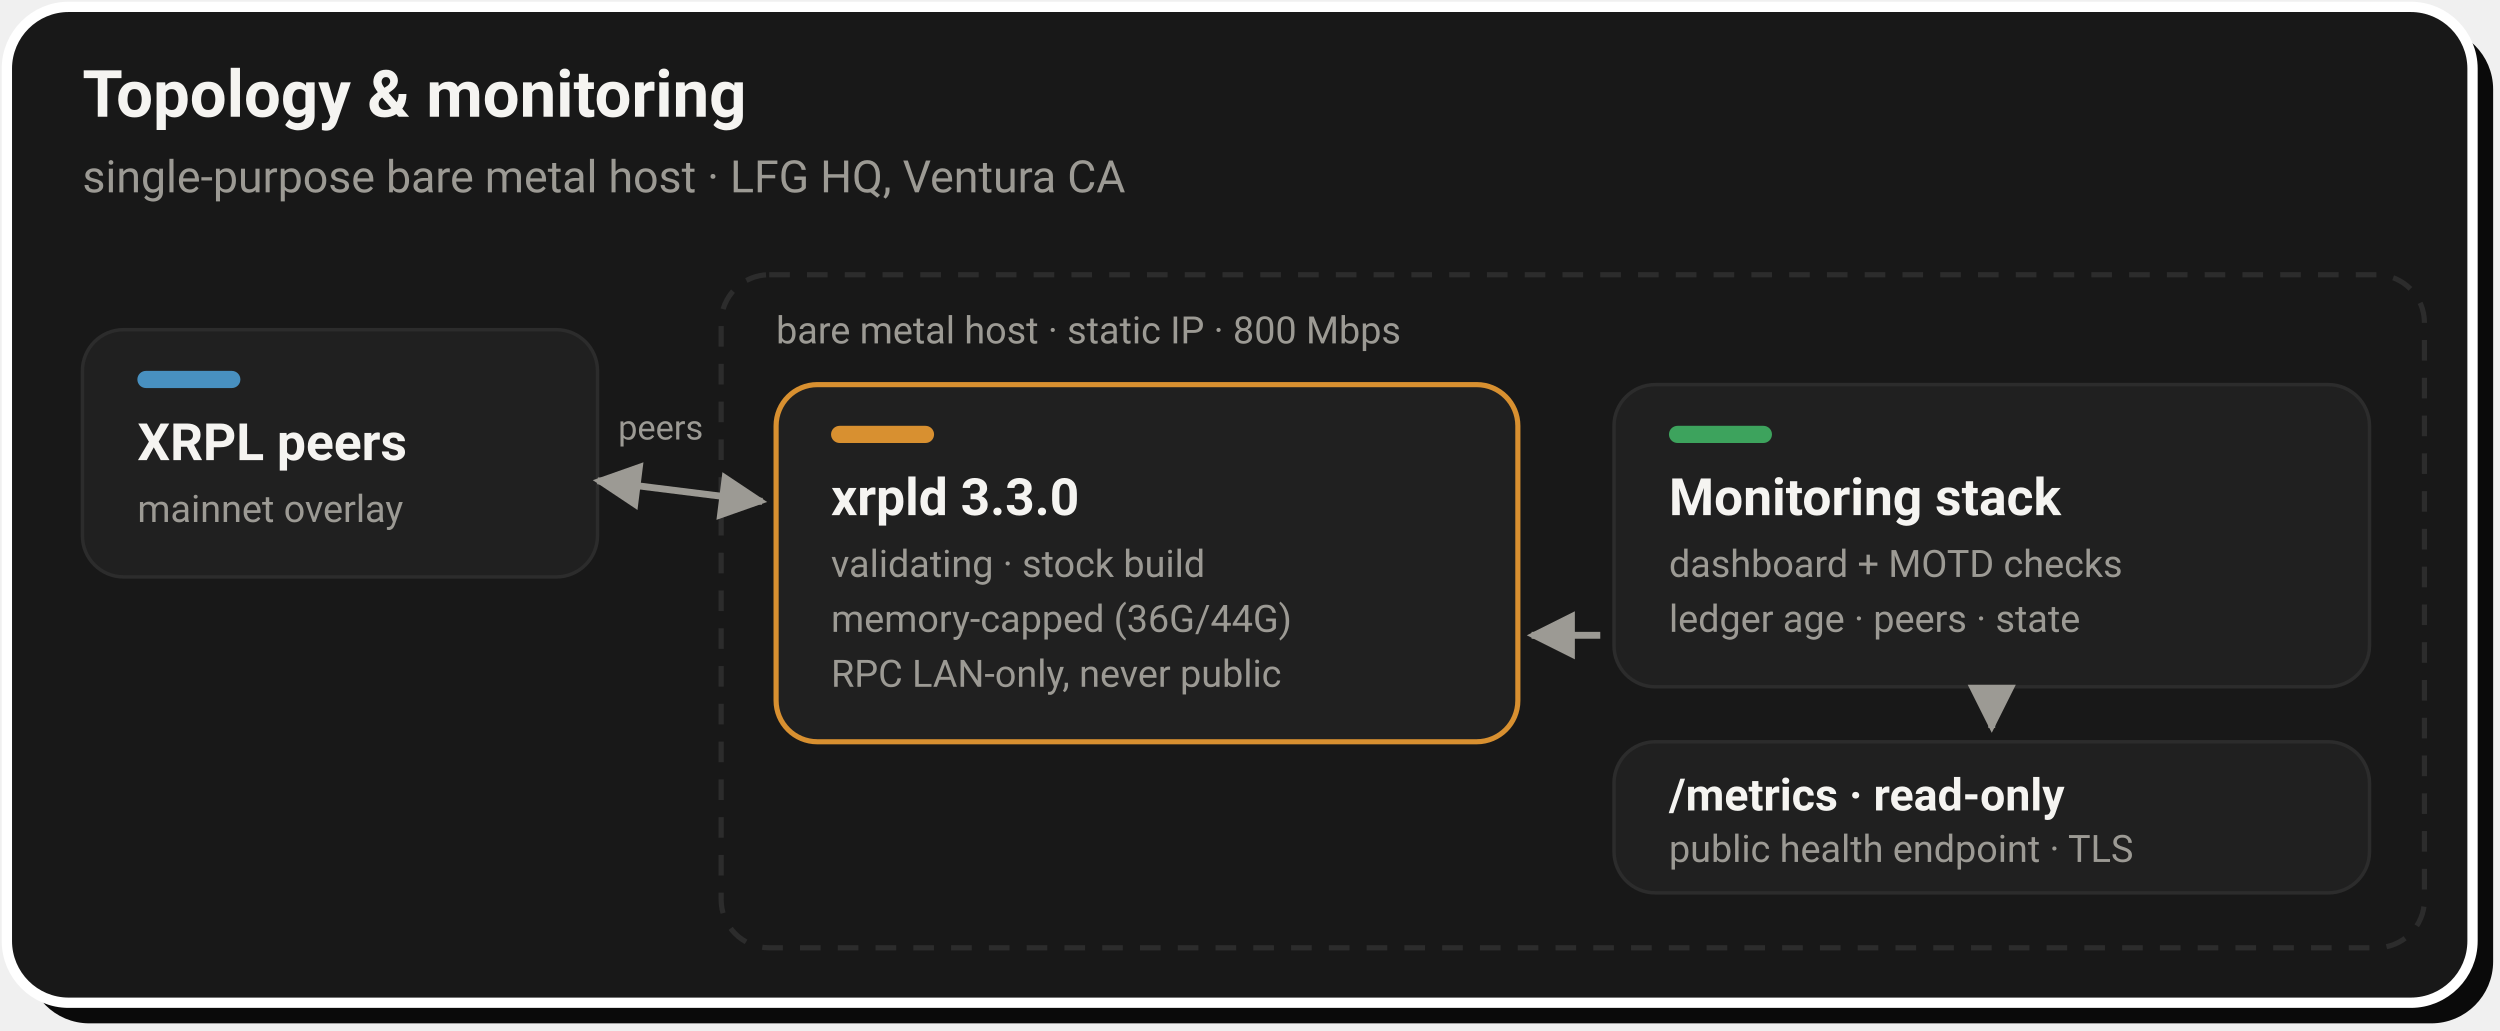
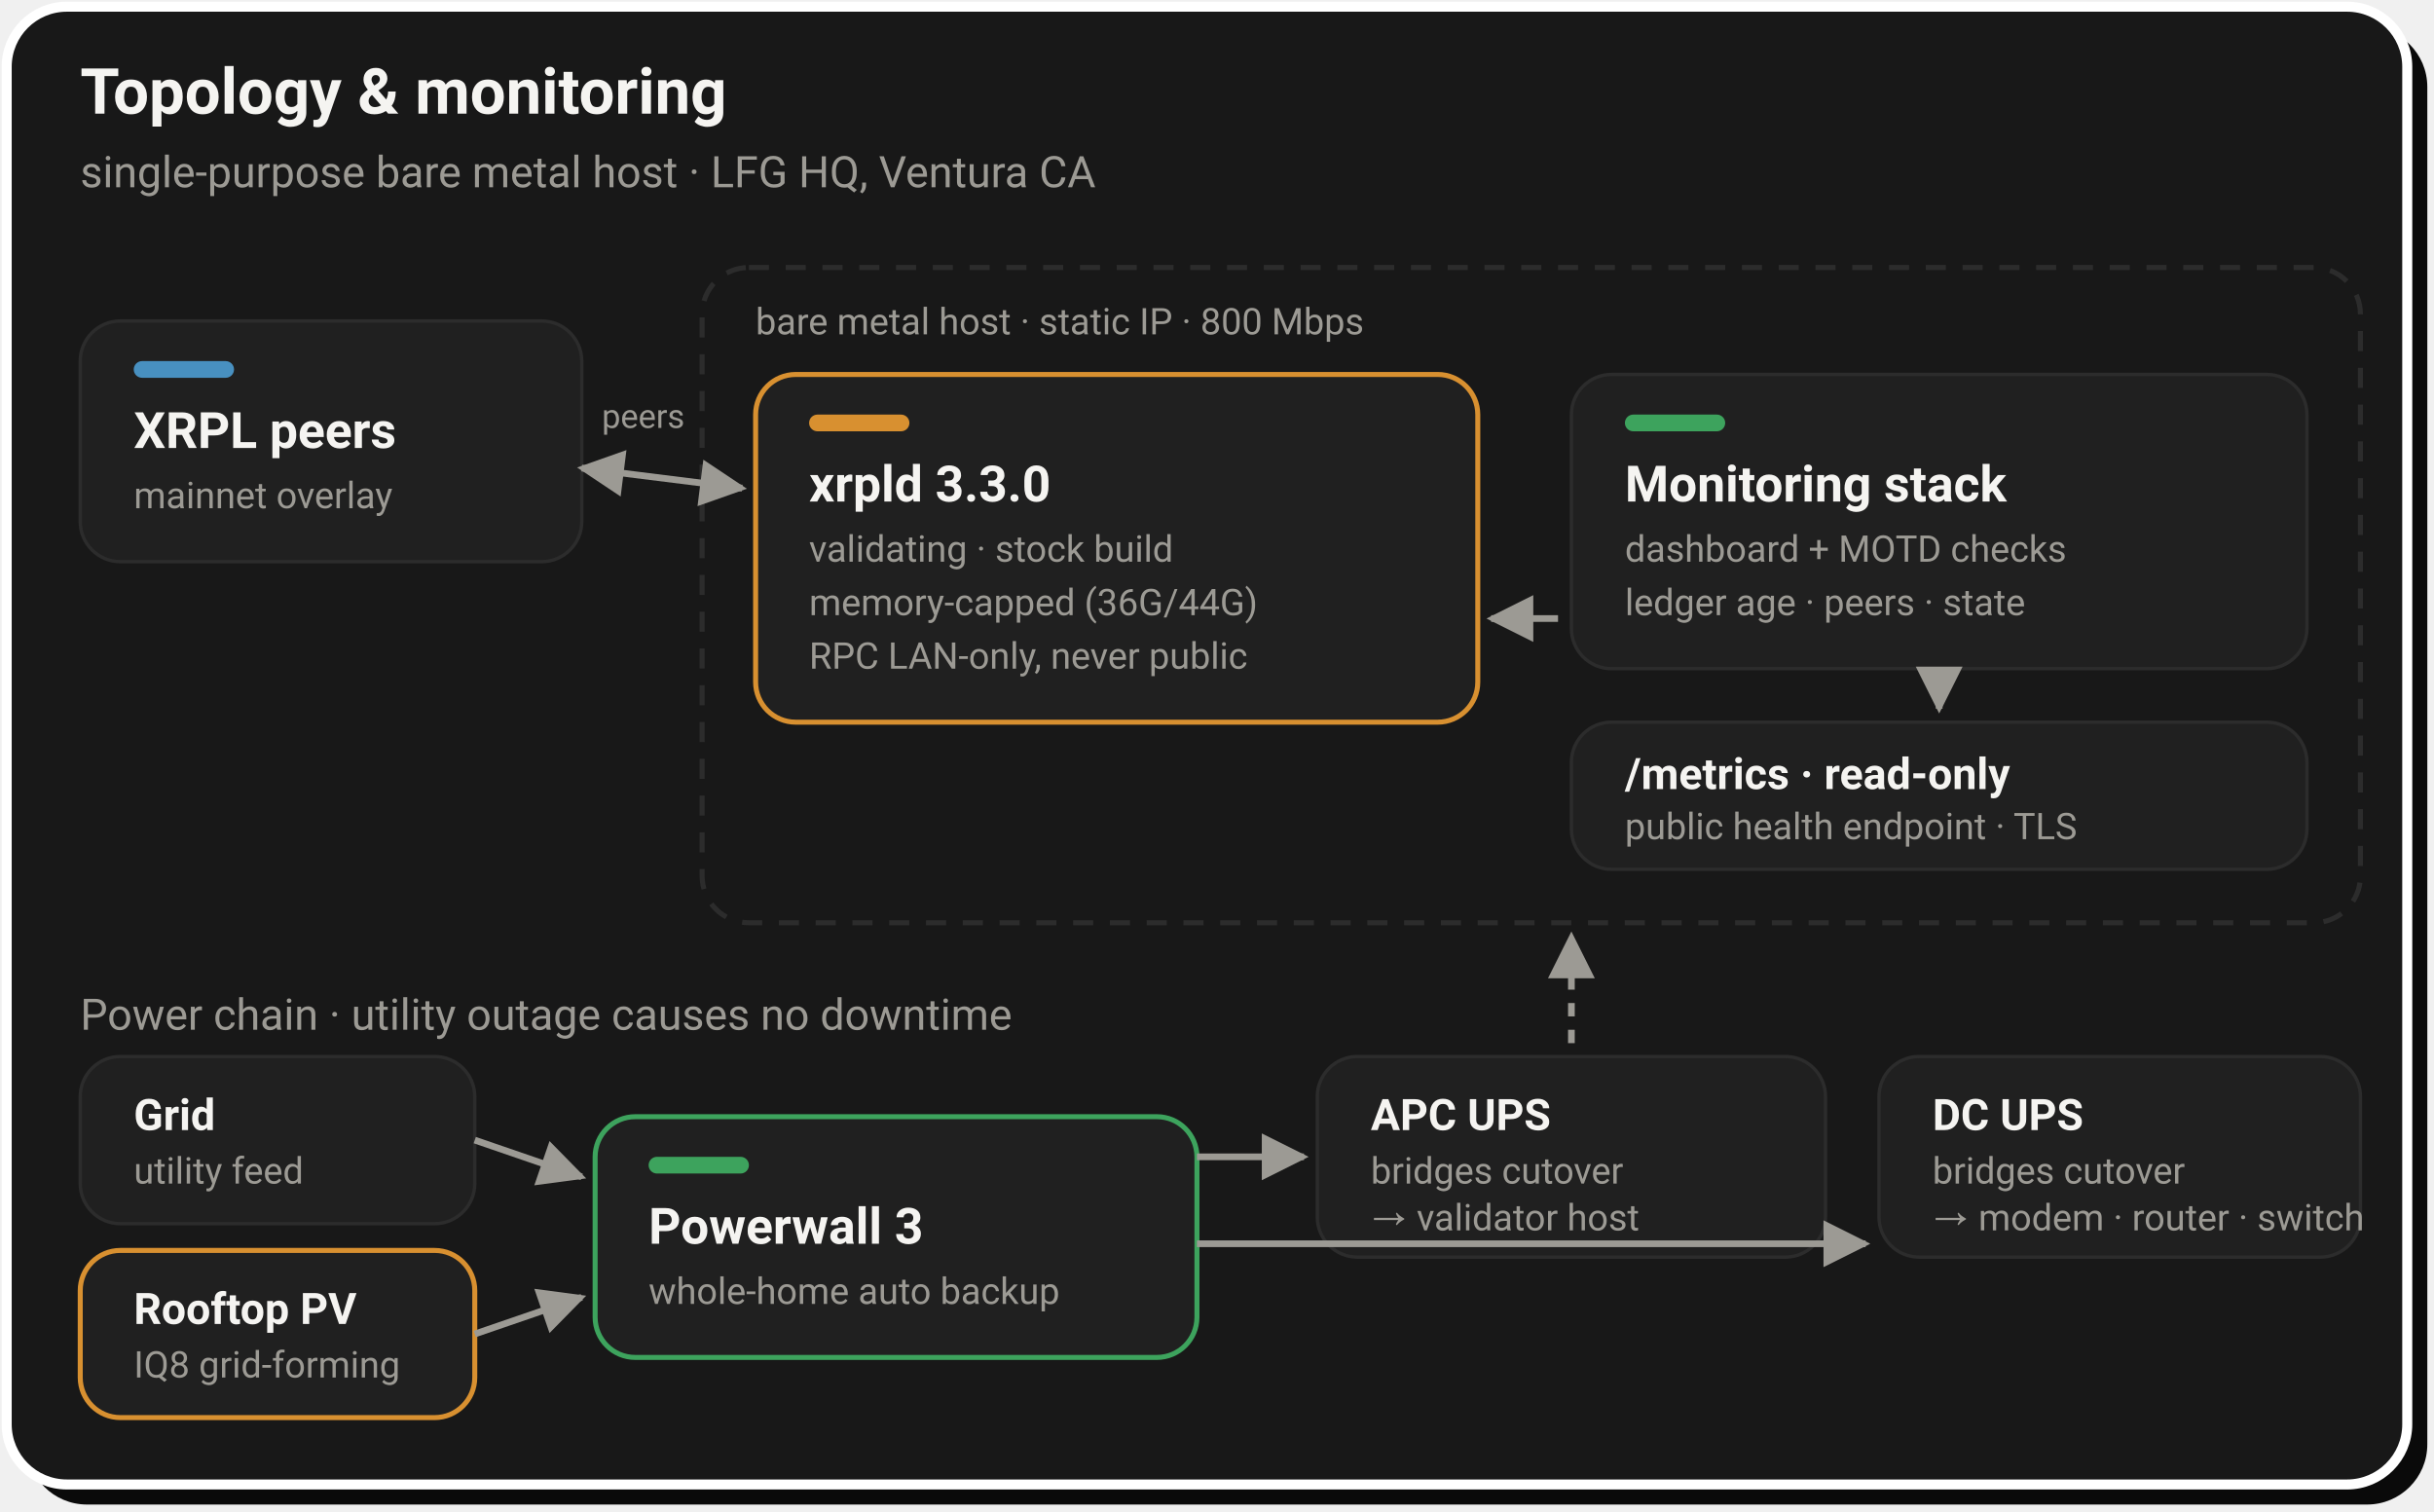
- <svg xmlns="http://www.w3.org/2000/svg" width="728" height="300" viewBox="0 0 728 300" role="img" aria-label="Validator topology: XRPL peers reach xrpld over a static IP on a bare metal host; xrpld runs under systemd memory limits; a dashboard stack monitors it and exposes a read-only public metrics endpoint">
+ <svg xmlns="http://www.w3.org/2000/svg" width="728" height="452" viewBox="0 0 728 452" role="img" aria-label="Validator topology: XRPL peers reach xrpld over a static IP on a bare metal host; xrpld runs under systemd memory limits; a dashboard stack monitors it and exposes a read-only public metrics endpoint. Power chain: utility grid backed by a whole-home Tesla Powerwall 3; an APC UPS bridges the server and a DC UPS bridges the modem, router, and switch through the cutover; rooftop solar with grid-forming Enphase IQ8 microinverters recharges the Powerwall off-grid during extended outages">
  <defs>
    <marker id="arrow" viewBox="0 0 10 10" refX="9" refY="5" markerWidth="7" markerHeight="7" orient="auto-start-reverse">
      <path d="M 0 0 L 10 5 L 0 10 z" fill="#9C9A94" />
    </marker>
  </defs>
-   <rect x="8" y="8" width="718" height="290" rx="18" fill="#0A0A0A" />
-   <rect x="2" y="2" width="718" height="290" rx="18" fill="#181818" stroke="#FFFFFF" stroke-width="3" />
+   <rect x="8" y="8" width="718" height="442" rx="18" fill="#0A0A0A" />
+   <rect x="2" y="2" width="718" height="442" rx="18" fill="#181818" stroke="#FFFFFF" stroke-width="3" />
  <text x="24" y="34" font-family="-apple-system,'Segoe UI',Roboto,Helvetica,Arial,sans-serif" font-size="19" font-weight="700" fill="#F5F4F1">Topology &amp; monitoring</text>
  <text x="24" y="56" font-family="-apple-system,'Segoe UI',Roboto,Helvetica,Arial,sans-serif" font-size="13" fill="#9C9A94">single-purpose bare metal host · LFG HQ, Ventura CA</text>
  <rect x="24" y="96" width="150" height="72" rx="12" fill="#202020" stroke="#2C2C2C" stroke-width="1" />
  <rect x="40" y="108" width="30" height="5" rx="2.5" fill="#4890C0" />
  <text x="40" y="134" font-family="-apple-system,'Segoe UI',Roboto,Helvetica,Arial,sans-serif" font-size="15" font-weight="700" fill="#F5F4F1">XRPL peers</text>
  <text x="40" y="152" font-family="-apple-system,'Segoe UI',Roboto,Helvetica,Arial,sans-serif" font-size="11" fill="#9C9A94">mainnet overlay</text>
  <rect x="210" y="80" width="496" height="196" rx="14" fill="none" stroke="#2C2C2C" stroke-width="1.5" stroke-dasharray="6 5" />
  <text x="226" y="100" font-family="-apple-system,'Segoe UI',Roboto,Helvetica,Arial,sans-serif" font-size="11" fill="#9C9A94">bare metal host · static IP · 800 Mbps</text>
  <rect x="226" y="112" width="216" height="104" rx="12" fill="#202020" stroke="#D89030" stroke-width="1.5" />
  <rect x="242" y="124" width="30" height="5" rx="2.5" fill="#D89030" />
  <text x="242" y="150" font-family="-apple-system,'Segoe UI',Roboto,Helvetica,Arial,sans-serif" font-size="15" font-weight="700" fill="#F5F4F1">xrpld 3.3.0</text>
  <text x="242" y="168" font-family="-apple-system,'Segoe UI',Roboto,Helvetica,Arial,sans-serif" font-size="11" fill="#9C9A94">validating · stock build</text>
  <text x="242" y="184" font-family="-apple-system,'Segoe UI',Roboto,Helvetica,Arial,sans-serif" font-size="11" fill="#9C9A94">memory-capped (36G/44G)</text>
  <text x="242" y="200" font-family="-apple-system,'Segoe UI',Roboto,Helvetica,Arial,sans-serif" font-size="11" fill="#9C9A94">RPC LAN-only, never public</text>
  <rect x="470" y="112" width="220" height="88" rx="12" fill="#202020" stroke="#2C2C2C" stroke-width="1" />
  <rect x="486" y="124" width="30" height="5" rx="2.5" fill="#3DA35D" />
  <text x="486" y="150" font-family="-apple-system,'Segoe UI',Roboto,Helvetica,Arial,sans-serif" font-size="15" font-weight="700" fill="#F5F4F1">Monitoring stack</text>
  <text x="486" y="168" font-family="-apple-system,'Segoe UI',Roboto,Helvetica,Arial,sans-serif" font-size="11" fill="#9C9A94">dashboard + MOTD checks</text>
  <text x="486" y="184" font-family="-apple-system,'Segoe UI',Roboto,Helvetica,Arial,sans-serif" font-size="11" fill="#9C9A94">ledger age · peers · state</text>
  <rect x="470" y="216" width="220" height="44" rx="12" fill="#202020" stroke="#2C2C2C" stroke-width="1" />
  <text x="486" y="236" font-family="-apple-system,'Segoe UI',Roboto,Helvetica,Arial,sans-serif" font-size="13" font-weight="700" fill="#F5F4F1">/metrics · read-only</text>
  <text x="486" y="251" font-family="-apple-system,'Segoe UI',Roboto,Helvetica,Arial,sans-serif" font-size="11" fill="#9C9A94">public health endpoint · TLS</text>
  <line x1="174" y1="140" x2="222" y2="146" stroke="#9C9A94" stroke-width="2" marker-end="url(#arrow)" marker-start="url(#arrow)" />
  <text x="180" y="128" font-family="-apple-system,'Segoe UI',Roboto,Helvetica,Arial,sans-serif" font-size="10" fill="#9C9A94">peers</text>
  <line x1="466" y1="185" x2="446" y2="185" stroke="#9C9A94" stroke-width="2" marker-end="url(#arrow)" />
  <line x1="580" y1="200" x2="580" y2="212" stroke="#9C9A94" stroke-width="2" marker-end="url(#arrow)" />
+   <text x="24" y="308" font-family="-apple-system,'Segoe UI',Roboto,Helvetica,Arial,sans-serif" font-size="13" fill="#9C9A94">Power chain · utility outage causes no downtime</text>
+   <rect x="24" y="316" width="118" height="50" rx="12" fill="#202020" stroke="#2C2C2C" stroke-width="1" />
+   <text x="40" y="338" font-family="-apple-system,'Segoe UI',Roboto,Helvetica,Arial,sans-serif" font-size="13" font-weight="700" fill="#F5F4F1">Grid</text>
+   <text x="40" y="354" font-family="-apple-system,'Segoe UI',Roboto,Helvetica,Arial,sans-serif" font-size="11" fill="#9C9A94">utility feed</text>
+   <rect x="24" y="374" width="118" height="50" rx="12" fill="#202020" stroke="#D89030" stroke-width="1.5" />
+   <text x="40" y="396" font-family="-apple-system,'Segoe UI',Roboto,Helvetica,Arial,sans-serif" font-size="13" font-weight="700" fill="#F5F4F1">Rooftop PV</text>
+   <text x="40" y="412" font-family="-apple-system,'Segoe UI',Roboto,Helvetica,Arial,sans-serif" font-size="11" fill="#9C9A94">IQ8 grid-forming</text>
+   <rect x="178" y="334" width="180" height="72" rx="12" fill="#202020" stroke="#3DA35D" stroke-width="1.5" />
+   <rect x="194" y="346" width="30" height="5" rx="2.5" fill="#3DA35D" />
+   <text x="194" y="372" font-family="-apple-system,'Segoe UI',Roboto,Helvetica,Arial,sans-serif" font-size="15" font-weight="700" fill="#F5F4F1">Powerwall 3</text>
+   <text x="194" y="390" font-family="-apple-system,'Segoe UI',Roboto,Helvetica,Arial,sans-serif" font-size="11" fill="#9C9A94">whole-home auto backup</text>
+   <rect x="394" y="316" width="152" height="60" rx="12" fill="#202020" stroke="#2C2C2C" stroke-width="1" />
+   <text x="410" y="338" font-family="-apple-system,'Segoe UI',Roboto,Helvetica,Arial,sans-serif" font-size="13" font-weight="700" fill="#F5F4F1">APC UPS</text>
+   <text x="410" y="354" font-family="-apple-system,'Segoe UI',Roboto,Helvetica,Arial,sans-serif" font-size="11" fill="#9C9A94">bridges cutover</text>
+   <text x="410" y="368" font-family="-apple-system,'Segoe UI',Roboto,Helvetica,Arial,sans-serif" font-size="11" fill="#9C9A94">→ validator host</text>
+   <rect x="562" y="316" width="144" height="60" rx="12" fill="#202020" stroke="#2C2C2C" stroke-width="1" />
+   <text x="578" y="338" font-family="-apple-system,'Segoe UI',Roboto,Helvetica,Arial,sans-serif" font-size="13" font-weight="700" fill="#F5F4F1">DC UPS</text>
+   <text x="578" y="354" font-family="-apple-system,'Segoe UI',Roboto,Helvetica,Arial,sans-serif" font-size="11" fill="#9C9A94">bridges cutover</text>
+   <text x="578" y="368" font-family="-apple-system,'Segoe UI',Roboto,Helvetica,Arial,sans-serif" font-size="11" fill="#9C9A94">→ modem · router · switch</text>
+   <line x1="142" y1="341" x2="174" y2="352" stroke="#9C9A94" stroke-width="2" marker-end="url(#arrow)" />
+   <line x1="142" y1="399" x2="174" y2="388" stroke="#9C9A94" stroke-width="2" marker-end="url(#arrow)" />
+   <line x1="358" y1="346" x2="390" y2="346" stroke="#9C9A94" stroke-width="2" marker-end="url(#arrow)" />
+   <line x1="358" y1="372" x2="558" y2="372" stroke="#9C9A94" stroke-width="2" marker-end="url(#arrow)" />
+   <line x1="470" y1="312" x2="470" y2="280" stroke="#9C9A94" stroke-width="2" marker-end="url(#arrow)" stroke-dasharray="4 4" />
</svg>
